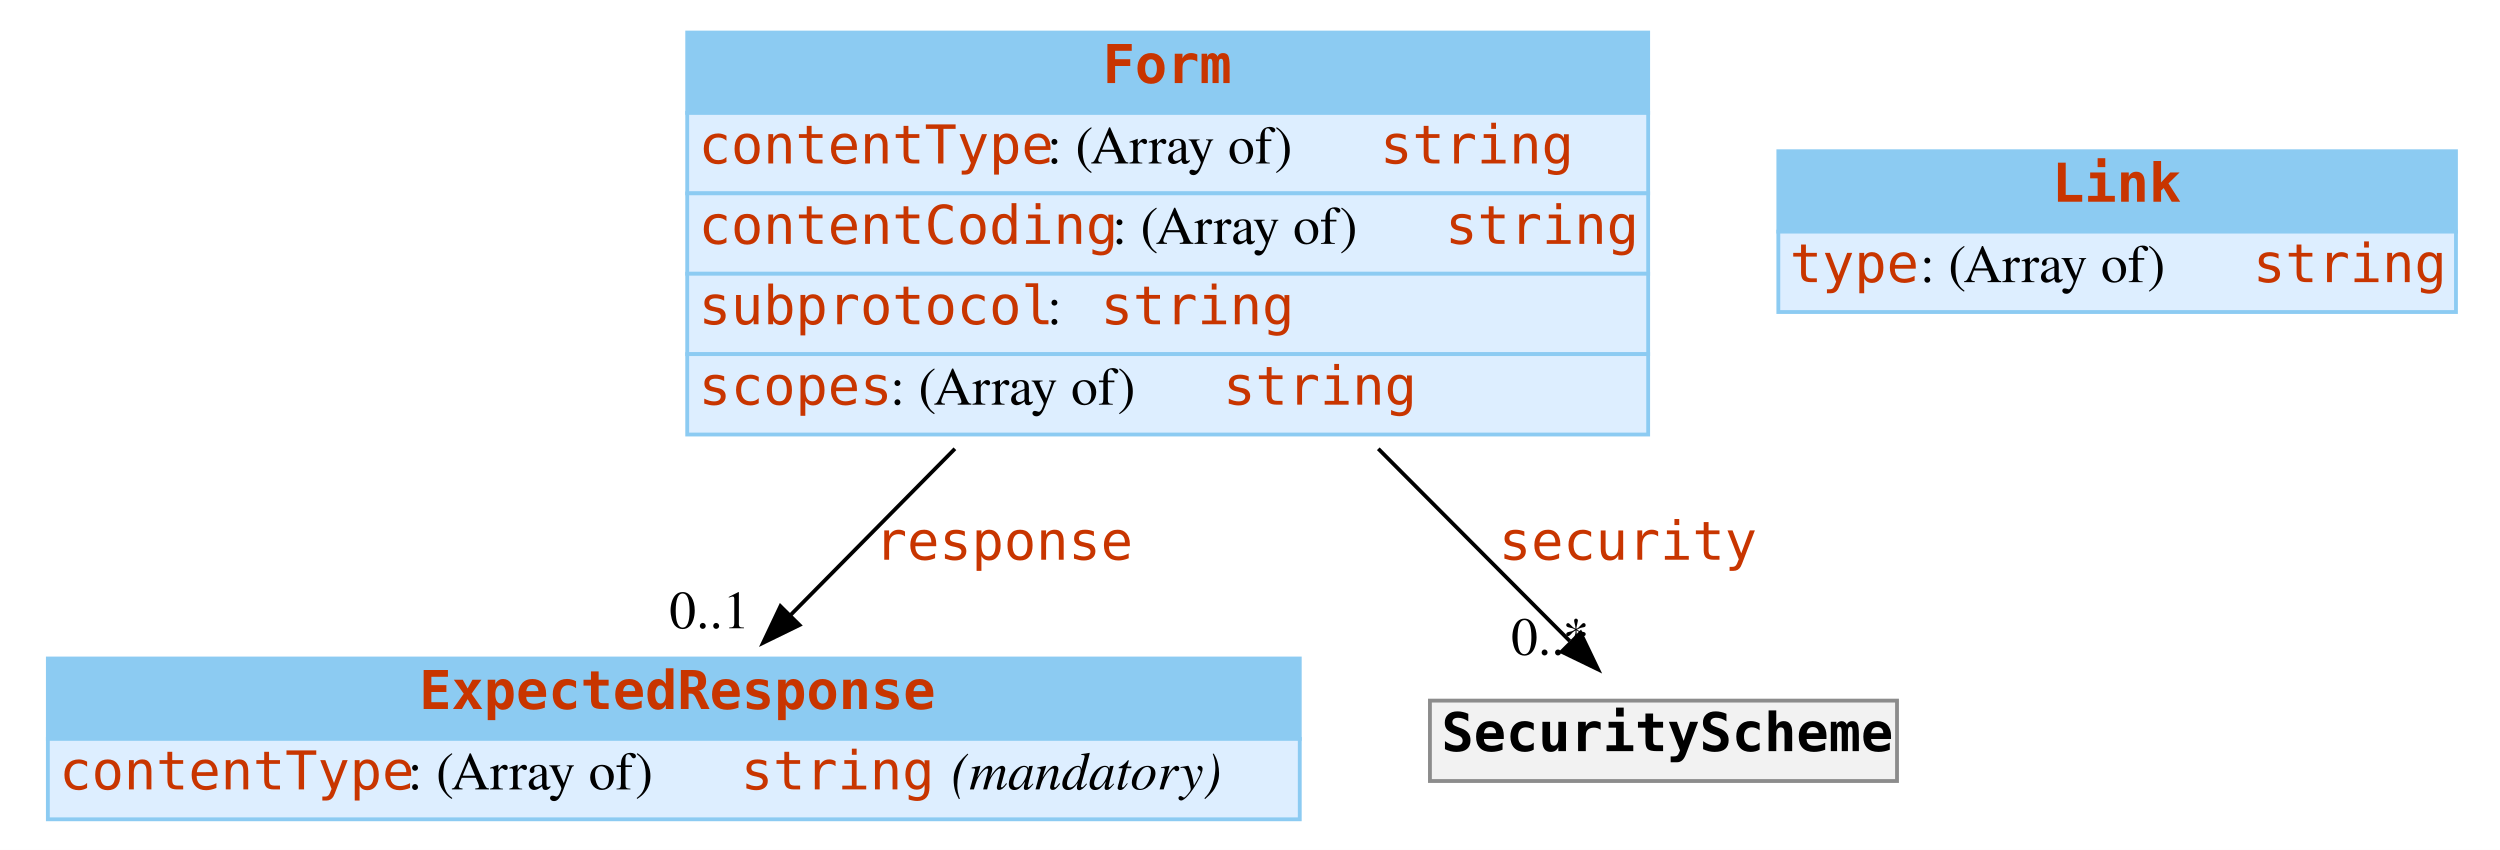
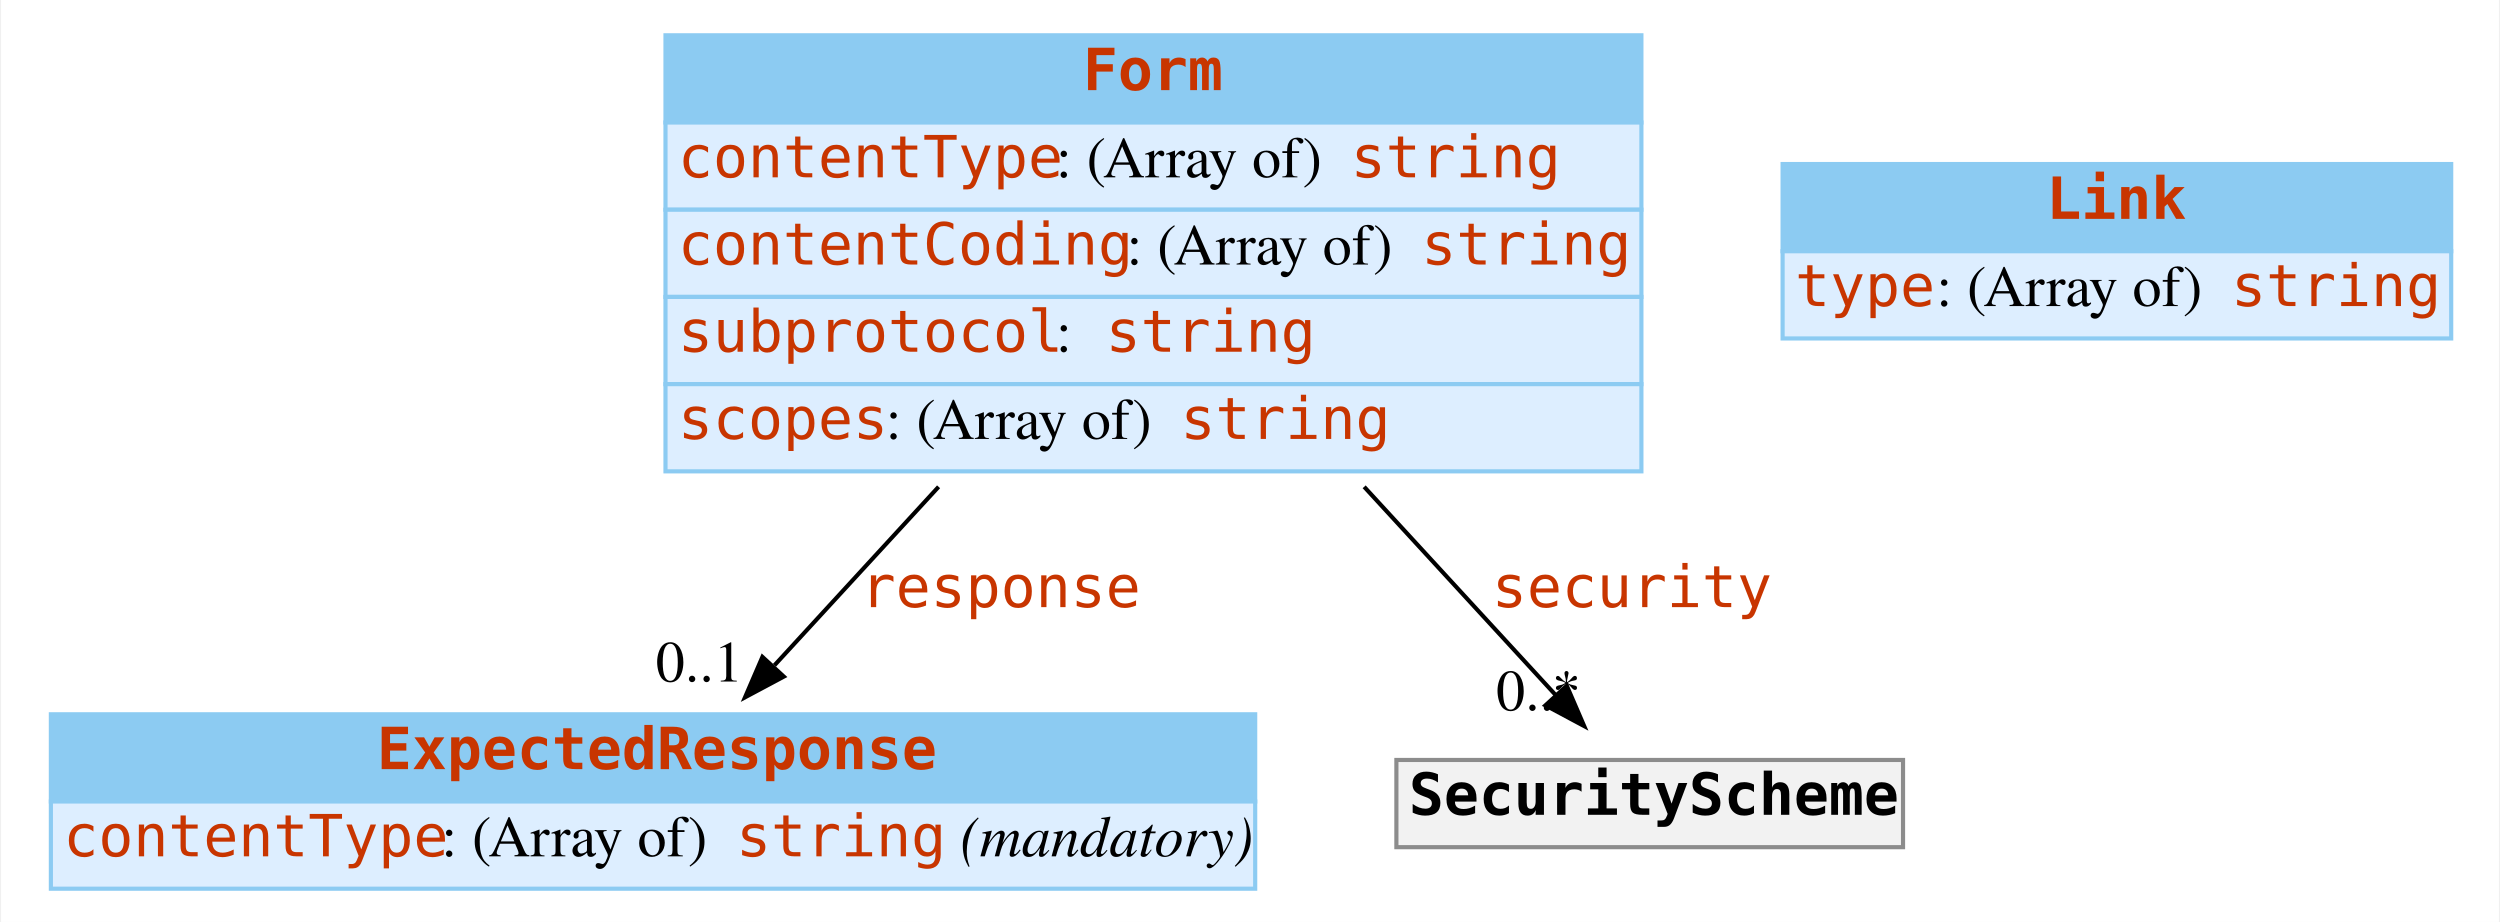
- <svg xmlns="http://www.w3.org/2000/svg" width="653pt" height="222pt" viewBox="0.00 0.00 653.00 222.00">
+ <svg xmlns="http://www.w3.org/2000/svg" width="602pt" height="222pt" viewBox="0.00 0.00 601.50 222.00">
  <g id="graph0" class="graph" transform="scale(1 1) rotate(0) translate(4 218)">
-     <polygon fill="white" stroke="transparent" points="-4,4 -4,-218 649,-218 649,4 -4,4" />
+     <polygon fill="white" stroke="none" points="-4,4 -4,-218 597.5,-218 597.5,4 -4,4" />
    <g id="node1" class="node">
-       <polygon fill="#8ccbf2" stroke="transparent" points="8.5,-25 8.5,-46 335.5,-46 335.5,-25 8.5,-25" />
-       <polygon fill="none" stroke="#8ccbf2" points="8.5,-25 8.5,-46 335.5,-46 335.5,-25 8.5,-25" />
-       <text text-anchor="start" x="105.5" y="-32.8" font-family="mono" font-weight="bold" font-size="14.00" fill="#c83500">ExpectedResponse</text>
-       <polygon fill="#ddeeff" stroke="transparent" points="8.5,-4 8.5,-25 335.5,-25 335.5,-4 8.5,-4" />
-       <polygon fill="none" stroke="#8ccbf2" points="8.5,-4 8.5,-25 335.5,-25 335.5,-4 8.5,-4" />
-       <text text-anchor="start" x="11.5" y="-11.8" font-family="mono" font-size="14.00" fill="#c83500">contentType</text>
-       <text text-anchor="start" x="102.5" y="-11.8" font-family="Times,serif" font-size="14.00"> : (Array of) </text>
-       <text text-anchor="start" x="189.5" y="-11.8" font-family="mono" font-size="14.00" fill="#c83500">string</text>
-       <text text-anchor="start" x="239.5" y="-11.8" font-family="Times,serif" font-size="14.00"> </text>
-       <text text-anchor="start" x="244.5" y="-11.8" font-family="Times,serif" font-style="italic" font-size="14.00">(mandatory)</text>
+       <polygon fill="#8ccbf2" stroke="none" points="8,-25 8,-46 298,-46 298,-25 8,-25" />
+       <polygon fill="none" stroke="#8ccbf2" points="8,-25 8,-46 298,-46 298,-25 8,-25" />
+       <text text-anchor="start" x="86.5" y="-32.8" font-family="mono" font-weight="bold" font-size="14.00" fill="#c83500">ExpectedResponse</text>
+       <polygon fill="#ddeeff" stroke="none" points="8,-4 8,-25 298,-25 298,-4 8,-4" />
+       <polygon fill="none" stroke="#8ccbf2" points="8,-4 8,-25 298,-25 298,-4 8,-4" />
+       <text text-anchor="start" x="11" y="-11.8" font-family="mono" font-size="14.00" fill="#c83500">contentType</text>
+       <text text-anchor="start" x="102" y="-11.8" font-family="Times,serif" font-size="14.00"> : (Array of) </text>
+       <text text-anchor="start" x="173" y="-11.8" font-family="mono" font-size="14.00" fill="#c83500">string</text>
+       <text text-anchor="start" x="223" y="-11.8" font-family="Times,serif" font-size="14.00"> </text>
+       <text text-anchor="start" x="227" y="-11.8" font-family="Times,serif" font-style="italic" font-size="14.00">(mandatory)</text>
    </g>
    <g id="node2" class="node">
-       <polygon fill="#8ccbf2" stroke="transparent" points="175.5,-188.5 175.5,-209.5 426.5,-209.5 426.5,-188.5 175.5,-188.5" />
-       <polygon fill="none" stroke="#8ccbf2" points="175.5,-188.5 175.5,-209.5 426.5,-209.5 426.5,-188.5 175.5,-188.5" />
-       <text text-anchor="start" x="284" y="-196.3" font-family="mono" font-weight="bold" font-size="14.00" fill="#c83500">Form</text>
-       <polygon fill="#ddeeff" stroke="transparent" points="175.5,-167.5 175.5,-188.5 426.5,-188.5 426.5,-167.5 175.5,-167.5" />
-       <polygon fill="none" stroke="#8ccbf2" points="175.5,-167.5 175.5,-188.5 426.5,-188.5 426.5,-167.5 175.5,-167.5" />
-       <text text-anchor="start" x="178.5" y="-175.3" font-family="mono" font-size="14.00" fill="#c83500">contentType</text>
-       <text text-anchor="start" x="269.5" y="-175.3" font-family="Times,serif" font-size="14.00"> : (Array of) </text>
-       <text text-anchor="start" x="356.5" y="-175.3" font-family="mono" font-size="14.00" fill="#c83500">string</text>
-       <polygon fill="#ddeeff" stroke="transparent" points="175.5,-146.5 175.5,-167.5 426.5,-167.5 426.5,-146.5 175.5,-146.5" />
-       <polygon fill="none" stroke="#8ccbf2" points="175.5,-146.5 175.5,-167.5 426.5,-167.5 426.5,-146.5 175.5,-146.5" />
-       <text text-anchor="start" x="178.5" y="-154.3" font-family="mono" font-size="14.00" fill="#c83500">contentCoding</text>
-       <text text-anchor="start" x="286.5" y="-154.3" font-family="Times,serif" font-size="14.00"> : (Array of) </text>
-       <text text-anchor="start" x="373.5" y="-154.3" font-family="mono" font-size="14.00" fill="#c83500">string</text>
-       <polygon fill="#ddeeff" stroke="transparent" points="175.5,-125.5 175.5,-146.5 426.5,-146.5 426.5,-125.5 175.5,-125.5" />
-       <polygon fill="none" stroke="#8ccbf2" points="175.5,-125.5 175.5,-146.5 426.5,-146.5 426.5,-125.5 175.5,-125.5" />
-       <text text-anchor="start" x="178.5" y="-133.3" font-family="mono" font-size="14.00" fill="#c83500">subprotocol</text>
-       <text text-anchor="start" x="269.5" y="-133.3" font-family="Times,serif" font-size="14.00"> : </text>
-       <text text-anchor="start" x="283.5" y="-133.3" font-family="mono" font-size="14.00" fill="#c83500">string</text>
-       <polygon fill="#ddeeff" stroke="transparent" points="175.5,-104.5 175.5,-125.5 426.5,-125.5 426.5,-104.5 175.5,-104.5" />
-       <polygon fill="none" stroke="#8ccbf2" points="175.5,-104.5 175.5,-125.5 426.5,-125.5 426.5,-104.5 175.5,-104.5" />
-       <text text-anchor="start" x="178.5" y="-112.3" font-family="mono" font-size="14.00" fill="#c83500">scopes</text>
-       <text text-anchor="start" x="228.5" y="-112.3" font-family="Times,serif" font-size="14.00"> : (Array of) </text>
-       <text text-anchor="start" x="315.5" y="-112.3" font-family="mono" font-size="14.00" fill="#c83500">string</text>
+       <polygon fill="#8ccbf2" stroke="none" points="156,-188.5 156,-209.5 391,-209.5 391,-188.5 156,-188.5" />
+       <polygon fill="none" stroke="#8ccbf2" points="156,-188.5 156,-209.5 391,-209.5 391,-188.5 156,-188.5" />
+       <text text-anchor="start" x="256.5" y="-196.3" font-family="mono" font-weight="bold" font-size="14.00" fill="#c83500">Form</text>
+       <polygon fill="#ddeeff" stroke="none" points="156,-167.5 156,-188.5 391,-188.5 391,-167.5 156,-167.5" />
+       <polygon fill="none" stroke="#8ccbf2" points="156,-167.5 156,-188.5 391,-188.5 391,-167.5 156,-167.5" />
+       <text text-anchor="start" x="159" y="-175.3" font-family="mono" font-size="14.00" fill="#c83500">contentType</text>
+       <text text-anchor="start" x="250" y="-175.3" font-family="Times,serif" font-size="14.00"> : (Array of) </text>
+       <text text-anchor="start" x="321" y="-175.3" font-family="mono" font-size="14.00" fill="#c83500">string</text>
+       <polygon fill="#ddeeff" stroke="none" points="156,-146.5 156,-167.5 391,-167.5 391,-146.5 156,-146.5" />
+       <polygon fill="none" stroke="#8ccbf2" points="156,-146.5 156,-167.5 391,-167.5 391,-146.5 156,-146.5" />
+       <text text-anchor="start" x="159" y="-154.3" font-family="mono" font-size="14.00" fill="#c83500">contentCoding</text>
+       <text text-anchor="start" x="267" y="-154.3" font-family="Times,serif" font-size="14.00"> : (Array of) </text>
+       <text text-anchor="start" x="338" y="-154.3" font-family="mono" font-size="14.00" fill="#c83500">string</text>
+       <polygon fill="#ddeeff" stroke="none" points="156,-125.5 156,-146.5 391,-146.5 391,-125.5 156,-125.5" />
+       <polygon fill="none" stroke="#8ccbf2" points="156,-125.5 156,-146.5 391,-146.5 391,-125.5 156,-125.5" />
+       <text text-anchor="start" x="159" y="-133.3" font-family="mono" font-size="14.00" fill="#c83500">subprotocol</text>
+       <text text-anchor="start" x="250" y="-133.3" font-family="Times,serif" font-size="14.00"> : </text>
+       <text text-anchor="start" x="262" y="-133.3" font-family="mono" font-size="14.00" fill="#c83500">string</text>
+       <polygon fill="#ddeeff" stroke="none" points="156,-104.5 156,-125.5 391,-125.5 391,-104.5 156,-104.5" />
+       <polygon fill="none" stroke="#8ccbf2" points="156,-104.5 156,-125.5 391,-125.5 391,-104.5 156,-104.5" />
+       <text text-anchor="start" x="159" y="-112.3" font-family="mono" font-size="14.00" fill="#c83500">scopes</text>
+       <text text-anchor="start" x="209" y="-112.3" font-family="Times,serif" font-size="14.00"> : (Array of) </text>
+       <text text-anchor="start" x="280" y="-112.3" font-family="mono" font-size="14.00" fill="#c83500">string</text>
    </g>
    <g id="edge1" class="edge">
-       <path fill="none" stroke="black" d="M245.42,-100.78C230.76,-85.95 215.45,-70.46 202.58,-57.44" />
-       <polygon fill="black" stroke="black" points="204.83,-54.74 195.31,-50.09 199.85,-59.66 204.83,-54.74" />
-       <text text-anchor="start" x="224.5" y="-71.8" font-family="mono" font-size="14.00" fill="#c83500">response</text>
-       <text text-anchor="middle" x="181.31" y="-53.89" font-family="Times,serif" font-size="14.00">0..1</text>
+       <path fill="none" stroke="black" d="M221.761,-100.778C208.256,-86.091 194.146,-70.746 182.247,-57.806" />
+       <polygon fill="black" stroke="black" points="184.495,-55.08 175.15,-50.088 179.342,-59.818 184.495,-55.08" />
+       <text text-anchor="start" x="203" y="-71.8" font-family="mono" font-size="14.00" fill="#c83500">response</text>
+       <text text-anchor="middle" x="164.15" y="-53.888" font-family="Times,serif" font-size="14.00">0..1</text>
    </g>
    <g id="node4" class="node">
-       <polygon fill="#f2f2f2" stroke="transparent" points="369.5,-14 369.5,-35 491.5,-35 491.5,-14 369.5,-14" />
-       <polygon fill="none" stroke="#8c8c8c" points="369.5,-14 369.5,-35 491.5,-35 491.5,-14 369.5,-14" />
-       <text text-anchor="start" x="372.5" y="-21.8" font-family="mono" font-weight="bold" font-size="14.00">SecurityScheme</text>
+       <polygon fill="#f2f2f2" stroke="none" points="332,-14 332,-35 454,-35 454,-14 332,-14" />
+       <polygon fill="none" stroke="#8c8c8c" points="332,-14 332,-35 454,-35 454,-14 332,-14" />
+       <text text-anchor="start" x="335" y="-21.8" font-family="mono" font-weight="bold" font-size="14.00">SecurityScheme</text>
    </g>
    <g id="edge2" class="edge">
-       <path fill="none" stroke="black" d="M356.01,-100.78C373.48,-83.24 391.88,-64.77 406.02,-50.57" />
-       <polygon fill="black" stroke="black" points="408.83,-52.71 413.41,-43.15 403.87,-47.77 408.83,-52.71" />
-       <text text-anchor="start" x="387.5" y="-71.8" font-family="mono" font-size="14.00" fill="#c83500">security</text>
-       <text text-anchor="middle" x="400.91" y="-46.95" font-family="Times,serif" font-size="14.00">0..*</text>
+       <path fill="none" stroke="black" d="M324.239,-100.778C340.364,-83.242 357.351,-64.768 370.407,-50.57" />
+       <polygon fill="black" stroke="black" points="373.033,-52.885 377.225,-43.155 367.88,-48.147 373.033,-52.885" />
+       <text text-anchor="start" x="355" y="-71.8" font-family="mono" font-size="14.00" fill="#c83500">security</text>
+       <text text-anchor="middle" x="366.225" y="-46.955" font-family="Times,serif" font-size="14.00">0..*</text>
    </g>
    <g id="node3" class="node">
-       <polygon fill="#8ccbf2" stroke="transparent" points="460.5,-157.5 460.5,-178.5 637.5,-178.5 637.5,-157.5 460.5,-157.5" />
-       <polygon fill="none" stroke="#8ccbf2" points="460.5,-157.5 460.5,-178.5 637.5,-178.5 637.5,-157.5 460.5,-157.5" />
-       <text text-anchor="start" x="532" y="-165.3" font-family="mono" font-weight="bold" font-size="14.00" fill="#c83500">Link</text>
-       <polygon fill="#ddeeff" stroke="transparent" points="460.5,-136.5 460.5,-157.5 637.5,-157.5 637.5,-136.5 460.5,-136.5" />
-       <polygon fill="none" stroke="#8ccbf2" points="460.5,-136.5 460.5,-157.5 637.5,-157.5 637.5,-136.5 460.5,-136.5" />
-       <text text-anchor="start" x="463.5" y="-144.3" font-family="mono" font-size="14.00" fill="#c83500">type</text>
-       <text text-anchor="start" x="497.5" y="-144.3" font-family="Times,serif" font-size="14.00"> : (Array of) </text>
-       <text text-anchor="start" x="584.5" y="-144.3" font-family="mono" font-size="14.00" fill="#c83500">string</text>
+       <polygon fill="#8ccbf2" stroke="none" points="425,-157.5 425,-178.5 586,-178.5 586,-157.5 425,-157.5" />
+       <polygon fill="none" stroke="#8ccbf2" points="425,-157.5 425,-178.5 586,-178.5 586,-157.5 425,-157.5" />
+       <text text-anchor="start" x="488.5" y="-165.3" font-family="mono" font-weight="bold" font-size="14.00" fill="#c83500">Link</text>
+       <polygon fill="#ddeeff" stroke="none" points="425,-136.5 425,-157.5 586,-157.5 586,-136.5 425,-136.5" />
+       <polygon fill="none" stroke="#8ccbf2" points="425,-136.5 425,-157.5 586,-157.5 586,-136.5 425,-136.5" />
+       <text text-anchor="start" x="428" y="-144.3" font-family="mono" font-size="14.00" fill="#c83500">type</text>
+       <text text-anchor="start" x="462" y="-144.3" font-family="Times,serif" font-size="14.00"> : (Array of) </text>
+       <text text-anchor="start" x="533" y="-144.3" font-family="mono" font-size="14.00" fill="#c83500">string</text>
    </g>
  </g>
</svg>
